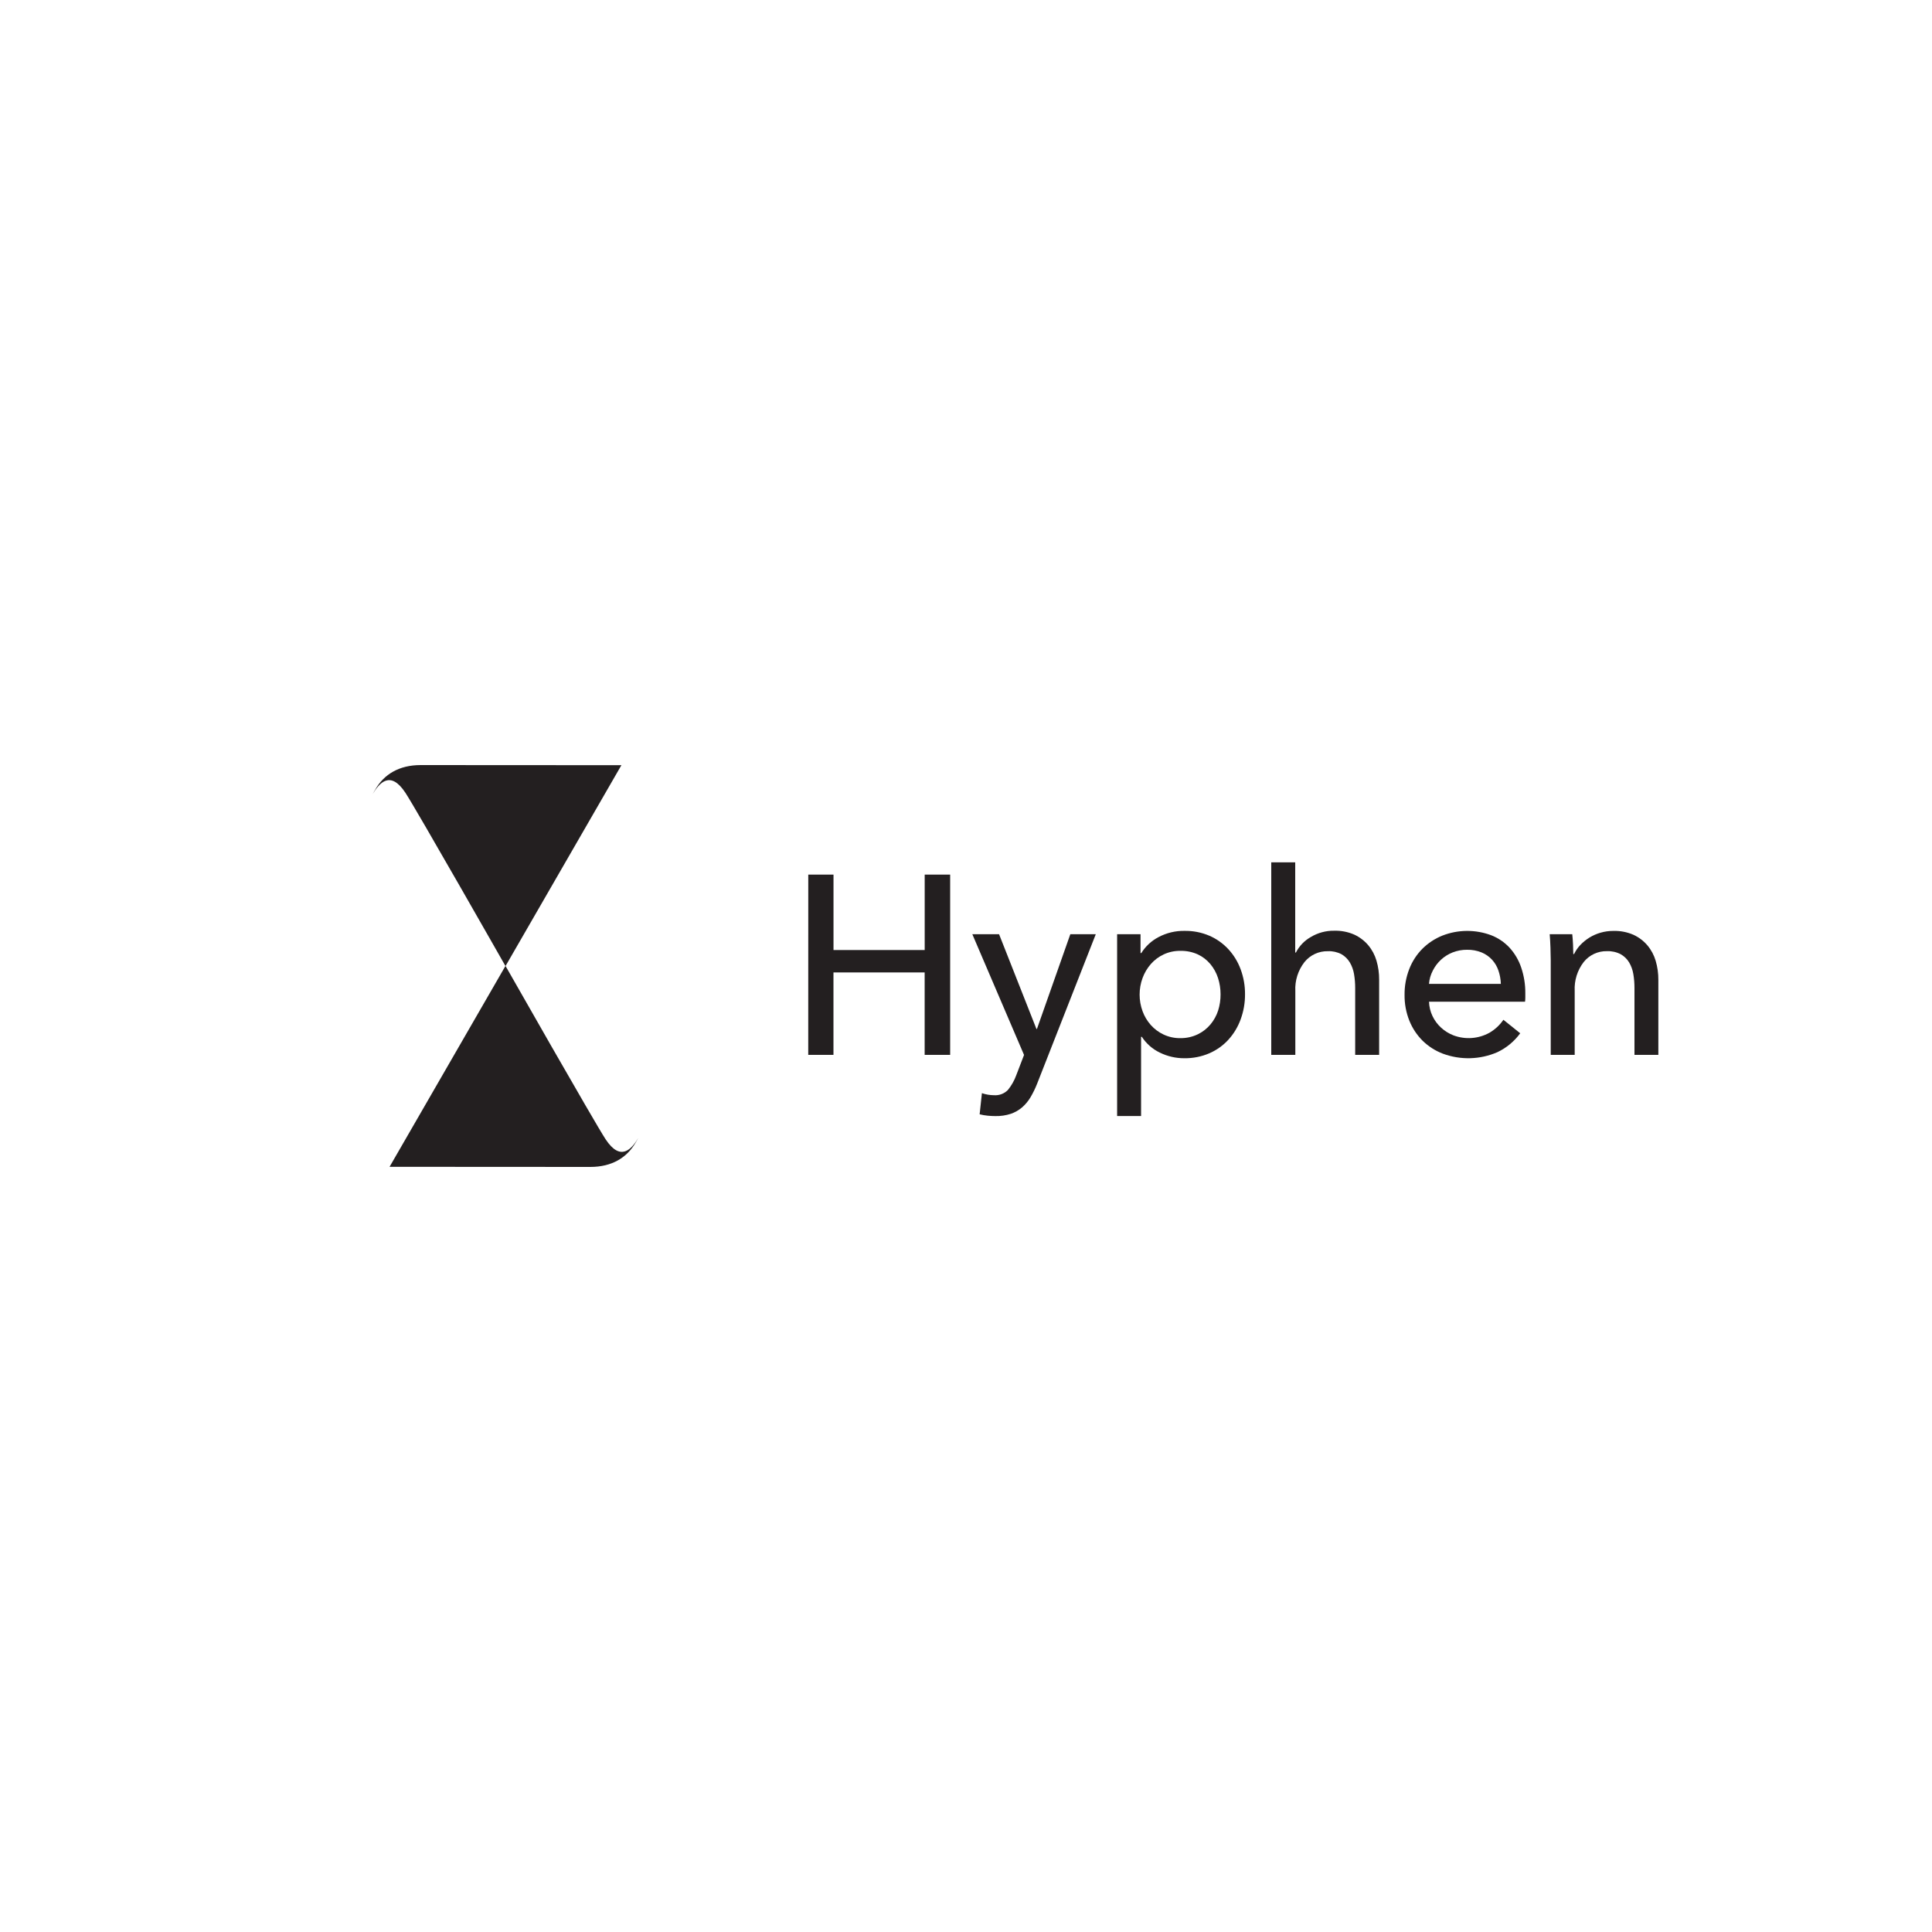
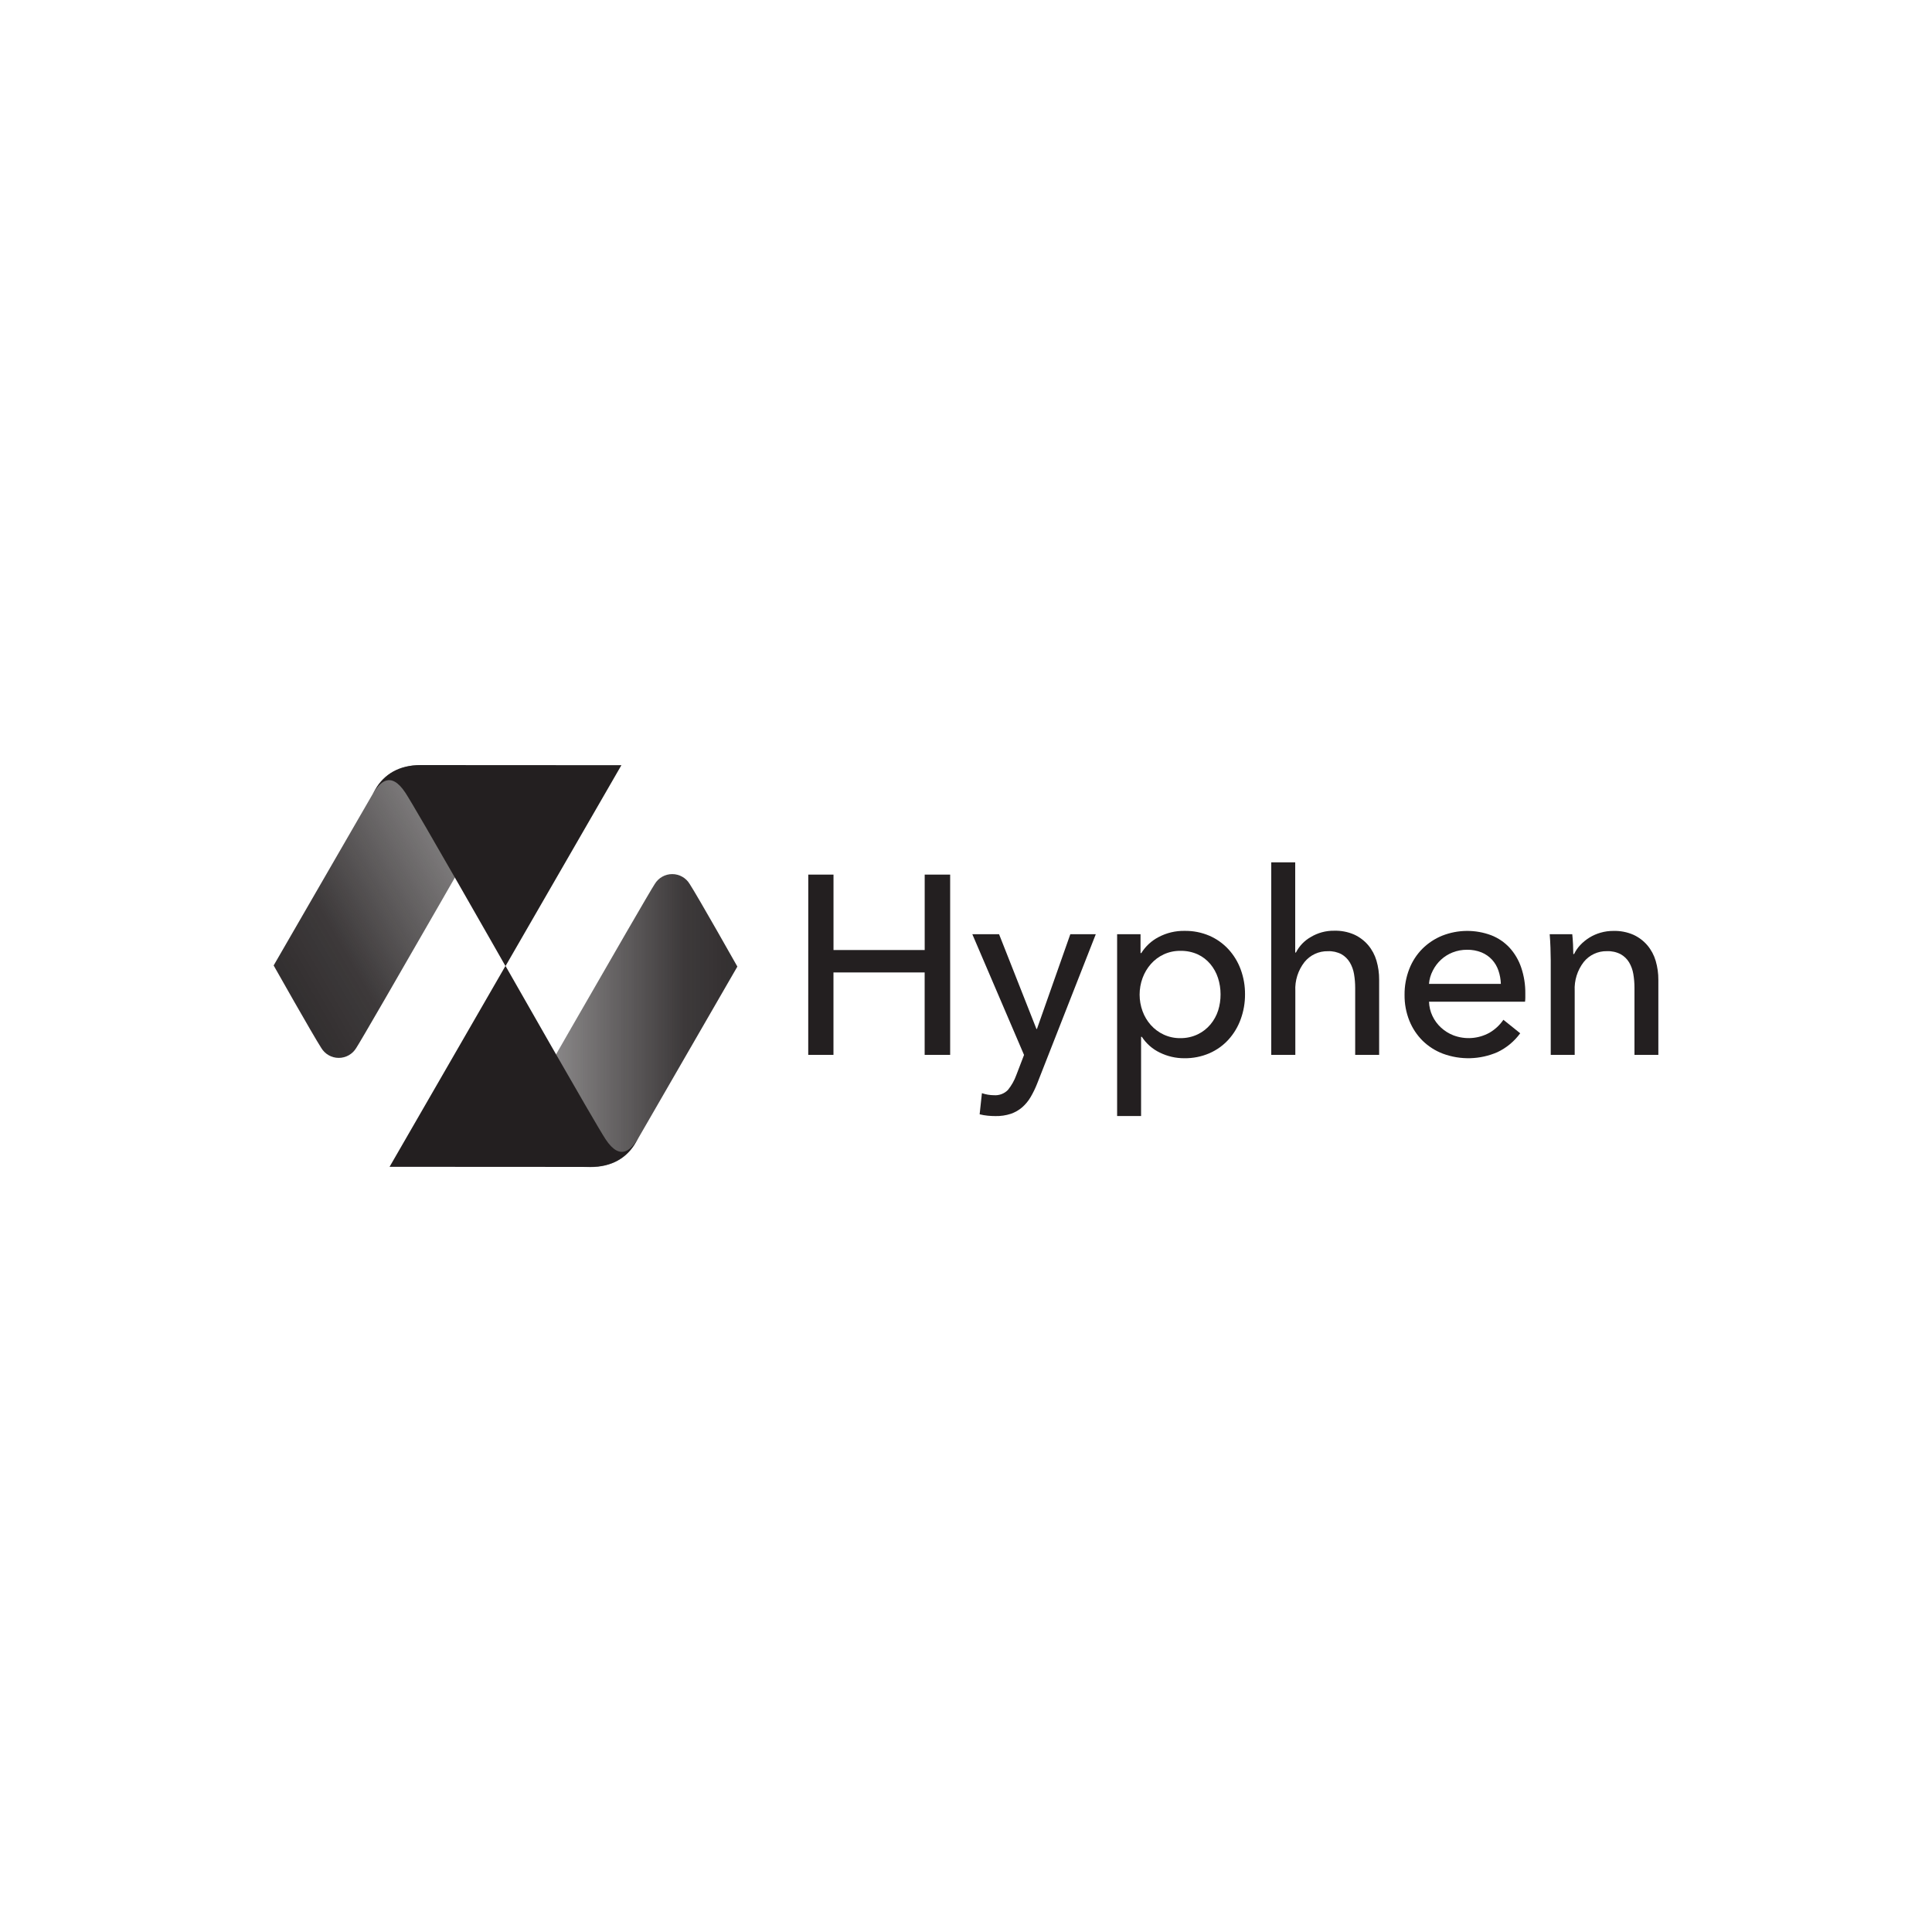
<svg xmlns="http://www.w3.org/2000/svg" xmlns:xlink="http://www.w3.org/1999/xlink" viewBox="0 0 500 500">
  <linearGradient id="hyphen-logo-horizontal-black-a" gradientUnits="userSpaceOnUse" x1="110.68" x2="235.2" y1="264.13" y2="264.13">
    <stop offset="0" stop-color="#231f20" stop-opacity="0" />
    <stop offset=".26" stop-color="#231f20" stop-opacity=".53" />
    <stop offset=".53" stop-color="#231f20" stop-opacity=".88" />
    <stop offset=".8" stop-color="#231f20" />
  </linearGradient>
-   <linearGradient id="hyphen-logo-horizontal-black-b" gradientTransform="matrix(-1 0 -0 -1 -1399.75 -5569.65)" x1="-1559.34" x2="-1422" xlink:href="#a" y1="-5769.3" y2="-5848.59" />
+   <linearGradient id="hyphen-logo-horizontal-black-b" gradientTransform="matrix(-1 0 -0 -1 -1399.75 -5569.65)" x1="-1559.34" x2="-1422" xlink:href="#hyphen-logo-horizontal-black-a" y1="-5769.3" y2="-5848.59" />
  <g fill="#231f20">
    <path d="m209.18 226.35h6.53v19.51h23.6v-19.51h6.59v46.65h-6.6v-21.34h-23.6v21.34h-6.53z" />
    <path d="m268.23 266.29h.13l8.64-24.52h6.59l-15.16 38.63a25.46 25.46 0 0 1 -1.71 3.53 10.78 10.78 0 0 1 -2.18 2.64 9 9 0 0 1 -2.93 1.68 12 12 0 0 1 -4 .59q-1 0-2-.1a14.18 14.18 0 0 1 -2.08-.36l.59-5.47a9.77 9.77 0 0 0 3.1.53 4.58 4.58 0 0 0 3.62-1.35 13.24 13.24 0 0 0 2.18-3.86l2-5.21-13.38-31.24h6.92z" />
    <path d="m295.31 288.83h-6.2v-47.06h6.06v4.88h.2a11.54 11.54 0 0 1 4.44-4.12 13.85 13.85 0 0 1 6.81-1.62 15.66 15.66 0 0 1 6.35 1.25 14.61 14.61 0 0 1 4.93 3.49 15.73 15.73 0 0 1 3.19 5.24 18.24 18.24 0 0 1 1.12 6.43 18.5 18.5 0 0 1 -1.12 6.46 15.92 15.92 0 0 1 -3.16 5.27 14.56 14.56 0 0 1 -4.93 3.53 15.85 15.85 0 0 1 -6.51 1.29 14.17 14.17 0 0 1 -6.31-1.45 11.41 11.41 0 0 1 -4.67-4.09h-.2zm20.57-31.51a13.68 13.68 0 0 0 -.66-4.22 10.77 10.77 0 0 0 -2-3.62 9.46 9.46 0 0 0 -3.22-2.48 10.42 10.42 0 0 0 -4.52-.92 9.94 9.94 0 0 0 -4.32.92 10.14 10.14 0 0 0 -3.33 2.5 11.56 11.56 0 0 0 -2.14 3.62 12.49 12.49 0 0 0 0 8.57 11.15 11.15 0 0 0 2.14 3.59 10.36 10.36 0 0 0 3.33 2.47 9.92 9.92 0 0 0 4.32.92 10.1 10.1 0 0 0 4.52-1 9.82 9.82 0 0 0 3.26-2.54 10.78 10.78 0 0 0 2-3.63 13.66 13.66 0 0 0 .62-4.17z" />
    <path d="m335.38 246.52a9.65 9.65 0 0 1 3.82-4 11.42 11.42 0 0 1 6.06-1.65 12.16 12.16 0 0 1 5.21 1 10.55 10.55 0 0 1 3.62 2.74 11.07 11.07 0 0 1 2.14 4 17.11 17.11 0 0 1 .69 4.94v19.45h-6.2v-17.3a21.34 21.34 0 0 0 -.3-3.63 8.77 8.77 0 0 0 -1.09-3 6 6 0 0 0 -2.14-2.11 6.92 6.92 0 0 0 -3.53-.79 7.58 7.58 0 0 0 -6.06 2.81 11.24 11.24 0 0 0 -2.37 7.5v16.52h-6.23v-49.82h6.2v23.33z" />
    <path d="m394.75 257.13v1.06a8.58 8.58 0 0 1 -.07 1.05h-24.85a9.23 9.23 0 0 0 .89 3.7 9.76 9.76 0 0 0 2.21 3 10.24 10.24 0 0 0 3.2 2 11.15 11.15 0 0 0 9.33-.66 11.19 11.19 0 0 0 3.62-3.36l4.35 3.49a15.55 15.55 0 0 1 -5.9 4.89 18.91 18.91 0 0 1 -14.14.38 15.24 15.24 0 0 1 -5.21-3.33 15.43 15.43 0 0 1 -3.43-5.17 17.46 17.46 0 0 1 -1.25-6.72 17.92 17.92 0 0 1 1.22-6.69 15.31 15.31 0 0 1 3.4-5.24 15.6 15.6 0 0 1 5.15-3.39 17.69 17.69 0 0 1 12.65-.1 12.87 12.87 0 0 1 4.76 3.23 14.55 14.55 0 0 1 3 5.11 20.25 20.25 0 0 1 1.07 6.75zm-6.33-2.5a11.84 11.84 0 0 0 -.63-3.46 7.94 7.94 0 0 0 -1.65-2.8 7.75 7.75 0 0 0 -2.7-1.88 9.58 9.58 0 0 0 -3.79-.69 10 10 0 0 0 -3.72.69 9.68 9.68 0 0 0 -3 1.88 9.88 9.88 0 0 0 -2.11 2.8 8.93 8.93 0 0 0 -1 3.46z" />
    <path d="m406.9 241.77q.13 1.19.2 2.67t.07 2.47h.2a9.1 9.1 0 0 1 1.61-2.34 11.73 11.73 0 0 1 2.34-1.91 11.57 11.57 0 0 1 2.9-1.28 11.71 11.71 0 0 1 3.3-.46 12.16 12.16 0 0 1 5.21 1 10.54 10.54 0 0 1 3.62 2.74 11.05 11.05 0 0 1 2.14 4 17.11 17.11 0 0 1 .69 4.94v19.4h-6.18v-17.32a21.23 21.23 0 0 0 -.3-3.62 8.75 8.75 0 0 0 -1.09-3 5.9 5.9 0 0 0 -2.18-2.11 7.12 7.12 0 0 0 -3.56-.79 7.5 7.5 0 0 0 -6 2.8 11.29 11.29 0 0 0 -2.34 7.48v16.56h-6.2v-24.5q0-1.25-.07-3.23t-.2-3.49z" />
  </g>
-   <path d="m169.45 228.78c-2.14 3.2-42 72.76-42 72.76l25.34.5c5.58 0 9.47-2.4 11.72-6.3l26.32-45.59s-10.11-17.92-12.33-21.36a5.27 5.27 0 0 0 -9.05-.01z" fill="url(#a)" />
+   <path d="m169.45 228.78c-2.14 3.2-42 72.76-42 72.76l25.34.5c5.58 0 9.47-2.4 11.72-6.3l26.32-45.59s-10.11-17.92-12.33-21.36a5.27 5.27 0 0 0 -9.05-.01z" fill="url(#hyphen-logo-horizontal-black-a)" />
  <path d="m152.78 302c5.58 0 9.47-2.4 11.72-6.3l.7-1.21c-1.74 2.9-4.58 6.25-8.48.34-2.84-4.32-25.9-44.86-25.9-44.86l-30 52z" fill="#231f20" />
-   <path d="m92.19 271.22c2.14-3.21 42-72.81 42-72.81l-25.33-.41c-5.58 0-9.47 2.4-11.72 6.3l-26.32 45.56s10.11 17.92 12.33 21.36a5.27 5.27 0 0 0 9.04 0z" fill="url(#b)" />
+   <path d="m92.19 271.22c2.14-3.21 42-72.81 42-72.81l-25.33-.41c-5.58 0-9.47 2.4-11.72 6.3l-26.32 45.56s10.11 17.92 12.33 21.36a5.27 5.27 0 0 0 9.04 0z" fill="url(#hyphen-logo-horizontal-black-b)" />
  <path d="m108.86 198c-5.58 0-9.47 2.4-11.72 6.3l-.7 1.21c1.74-2.9 4.58-6.25 8.48-.34 2.84 4.32 25.9 44.86 25.9 44.86l30-52z" fill="#231f20" />
</svg>
